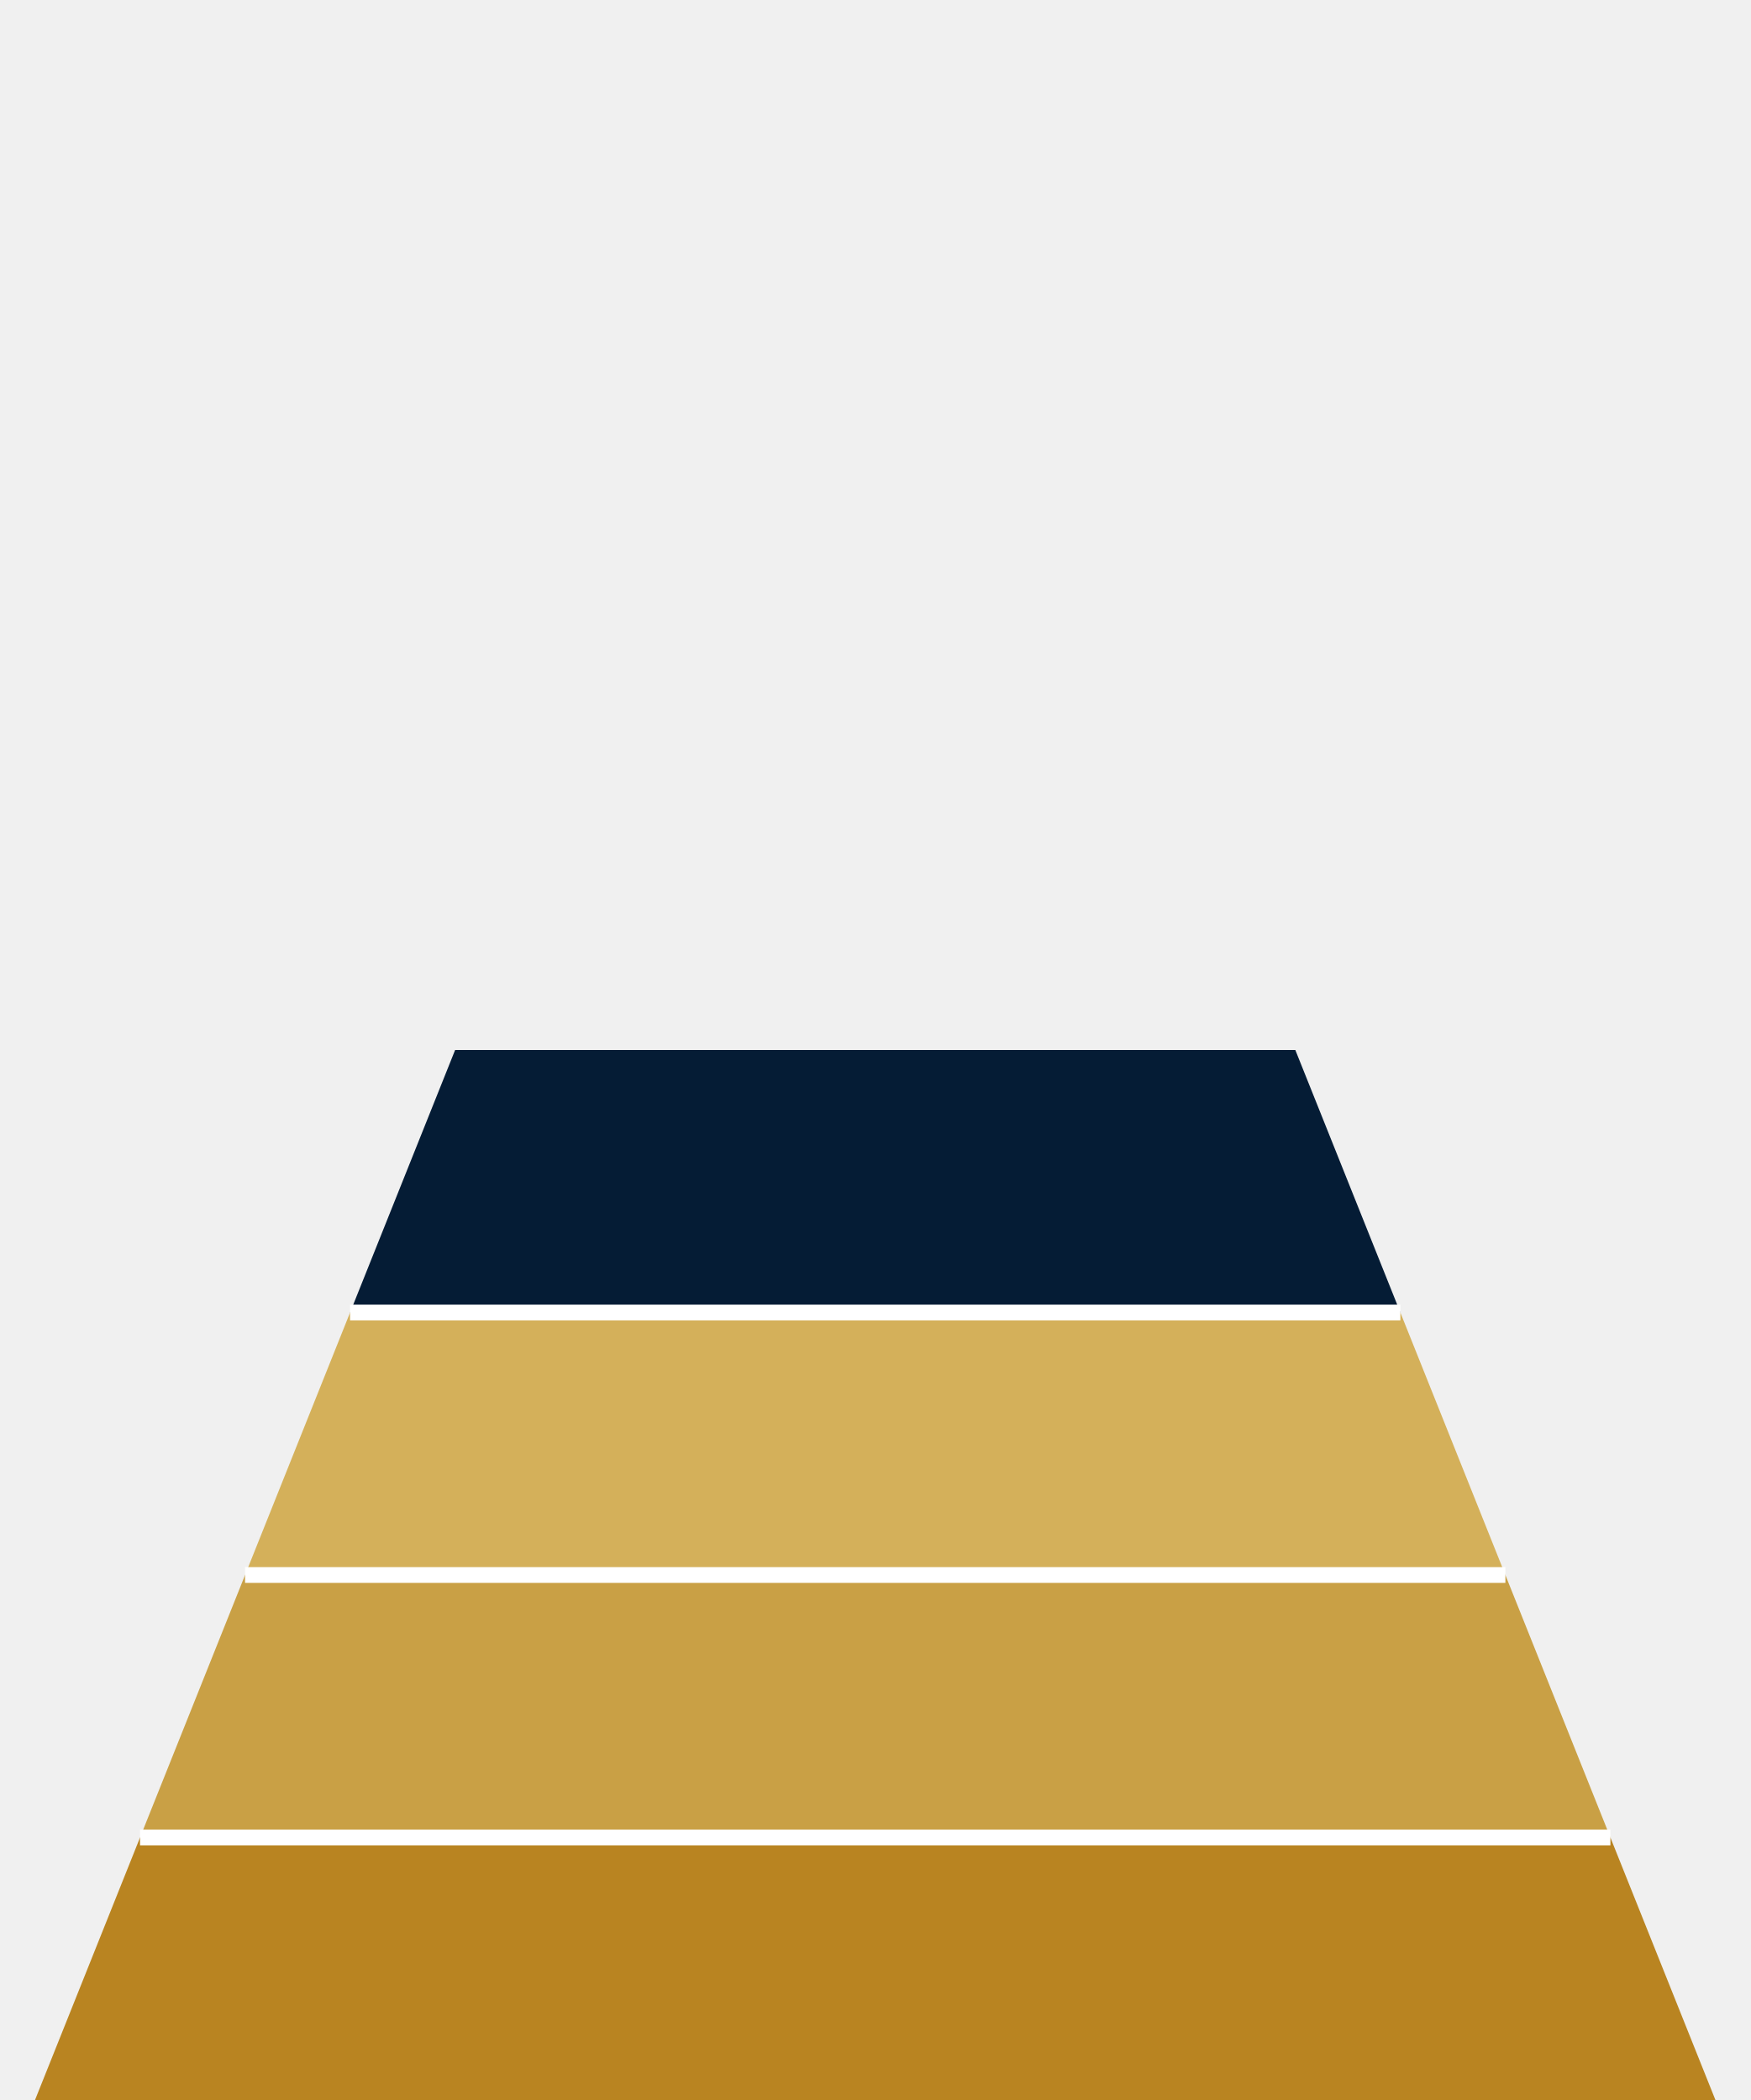
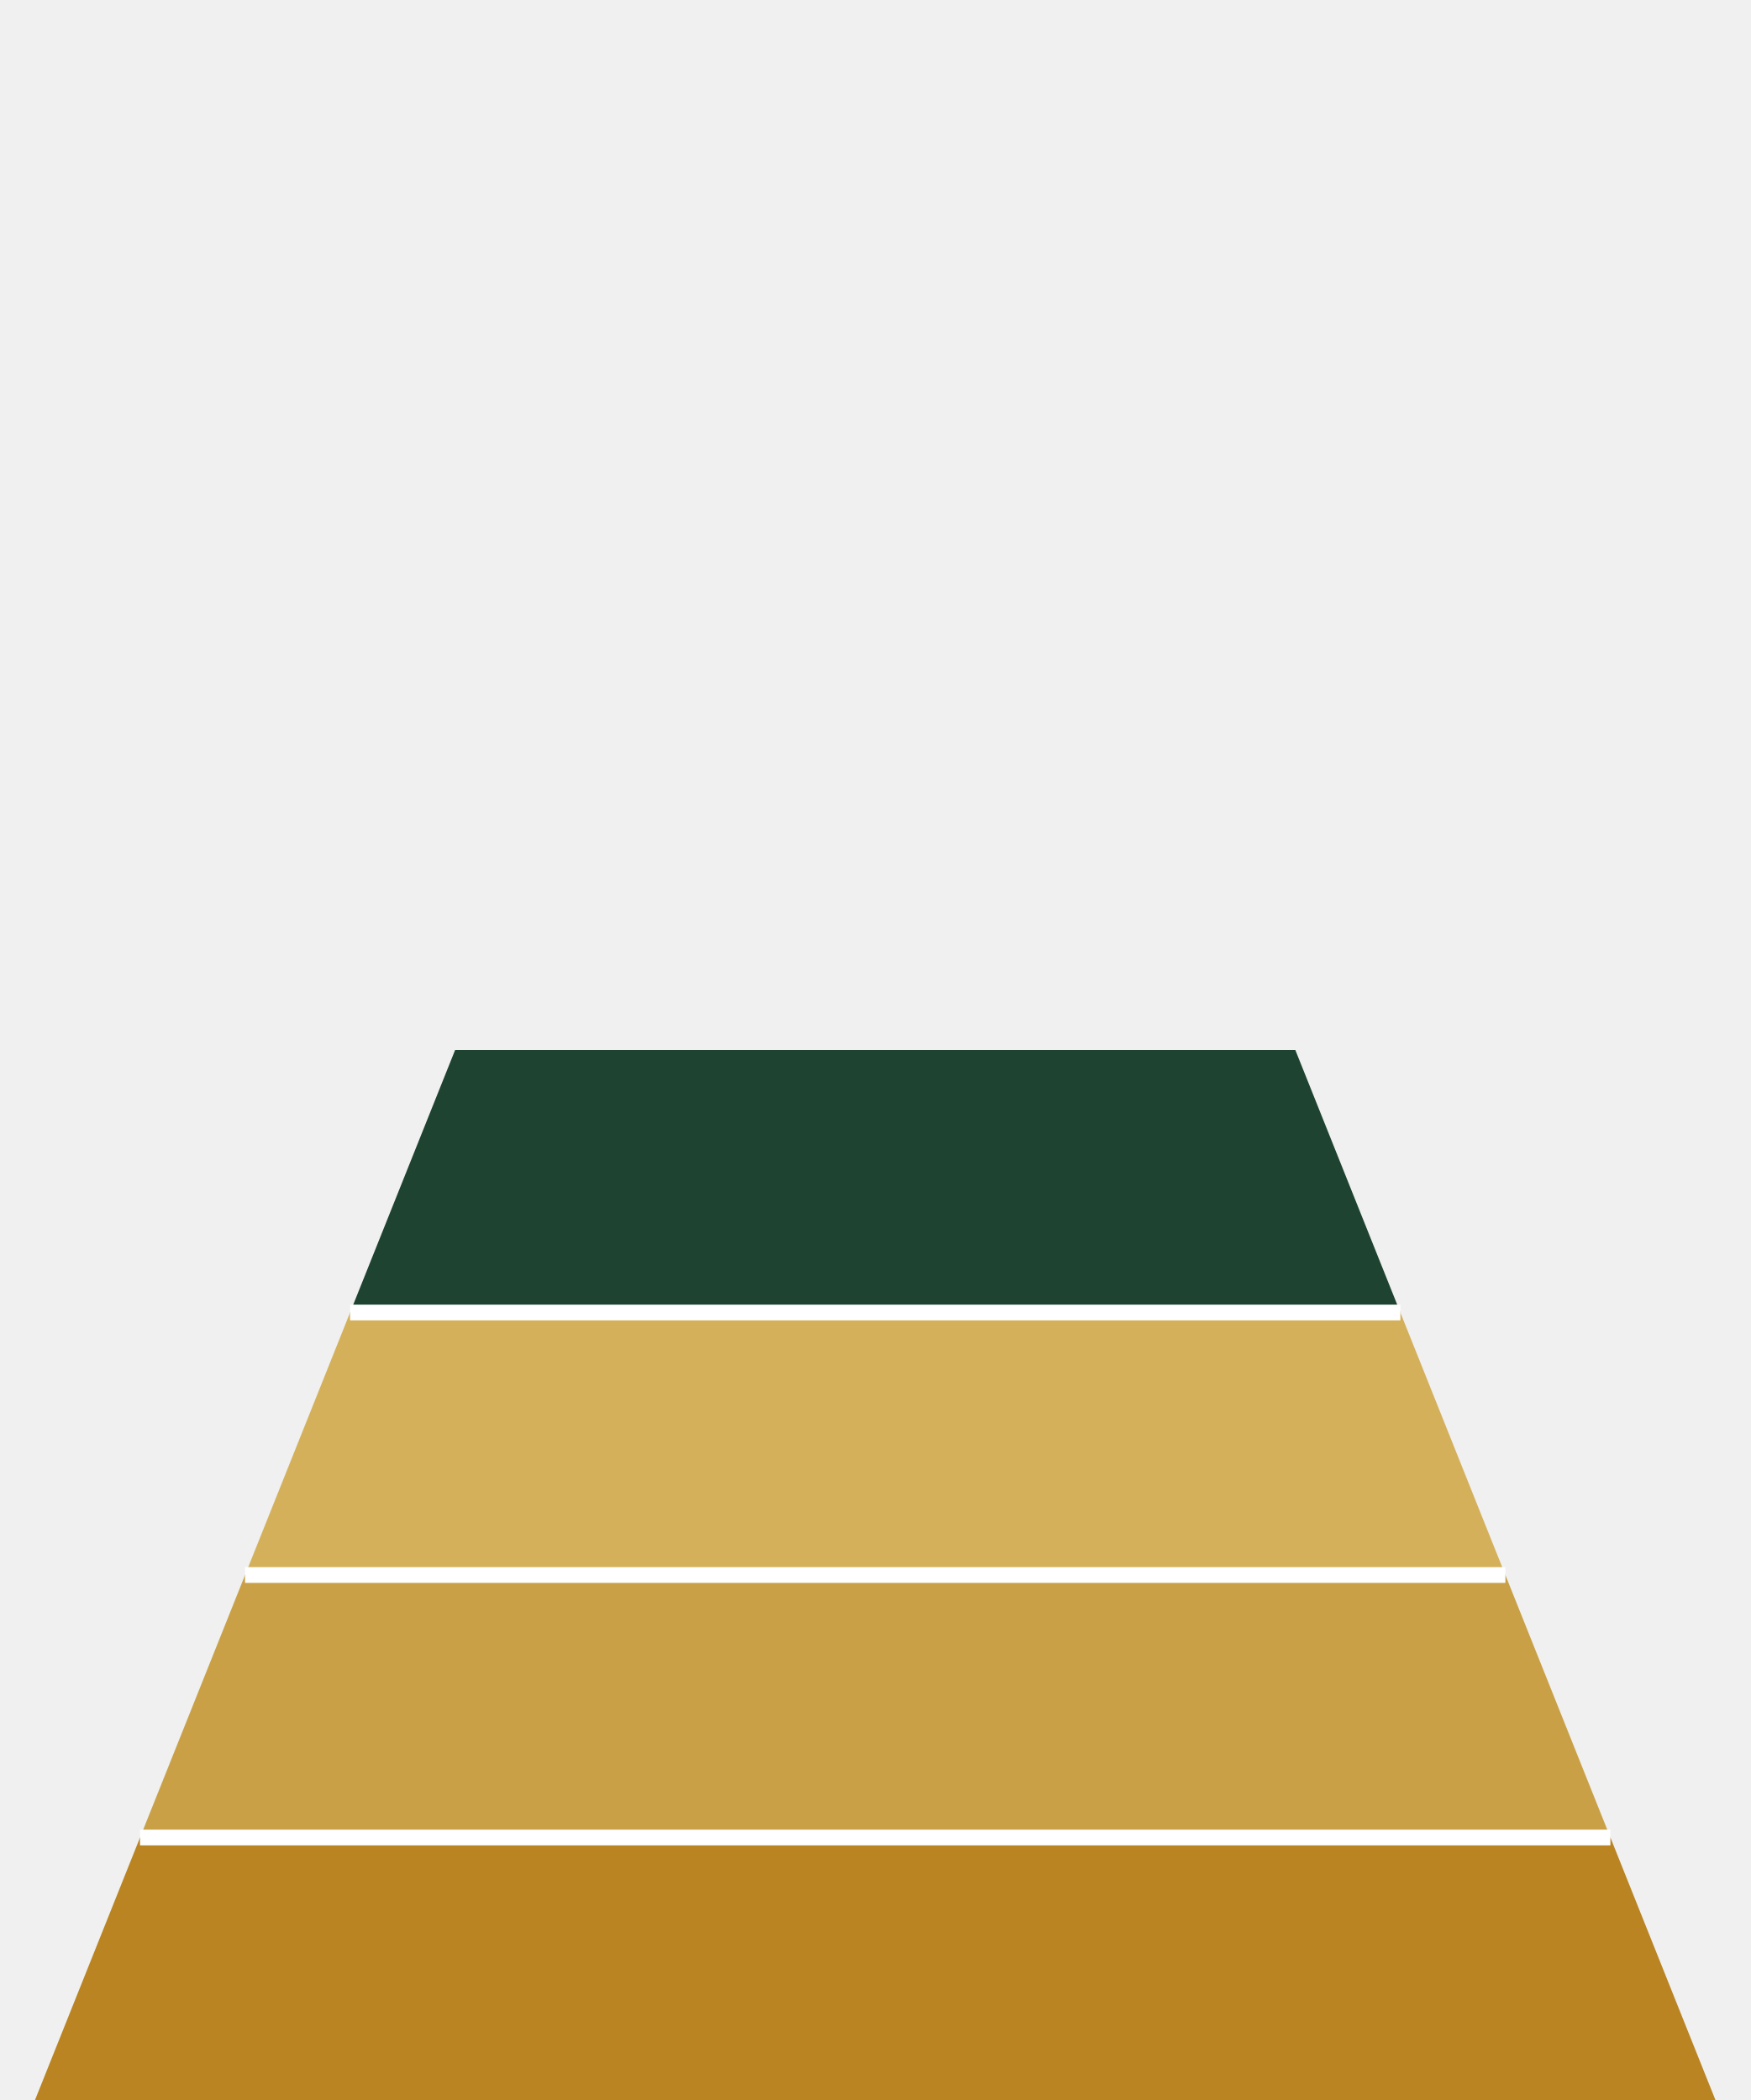
<svg xmlns="http://www.w3.org/2000/svg" viewBox="0 0 100 120" role="img">
-   <polygon points="26,60 74,60 80,75 20,75" fill="#051c35" />
+   <polygon points="26,60 74,60 80,75 20,75" fill="#1e4330" />
  <polygon points="20,75 80,75 86,90 14,90" fill="#d4b05a" />
  <polygon points="14,90 86,90 92,105 8,105" fill="#c9a045" />
  <polygon points="8,105 92,105 98,120 2,120" fill="#b98421" />
  <g stroke="#ffffff" stroke-width="0.9">
    <line x1="20" y1="75" x2="80" y2="75" />
    <line x1="14" y1="90" x2="86" y2="90" />
    <line x1="8" y1="105" x2="92" y2="105" />
  </g>
</svg>
